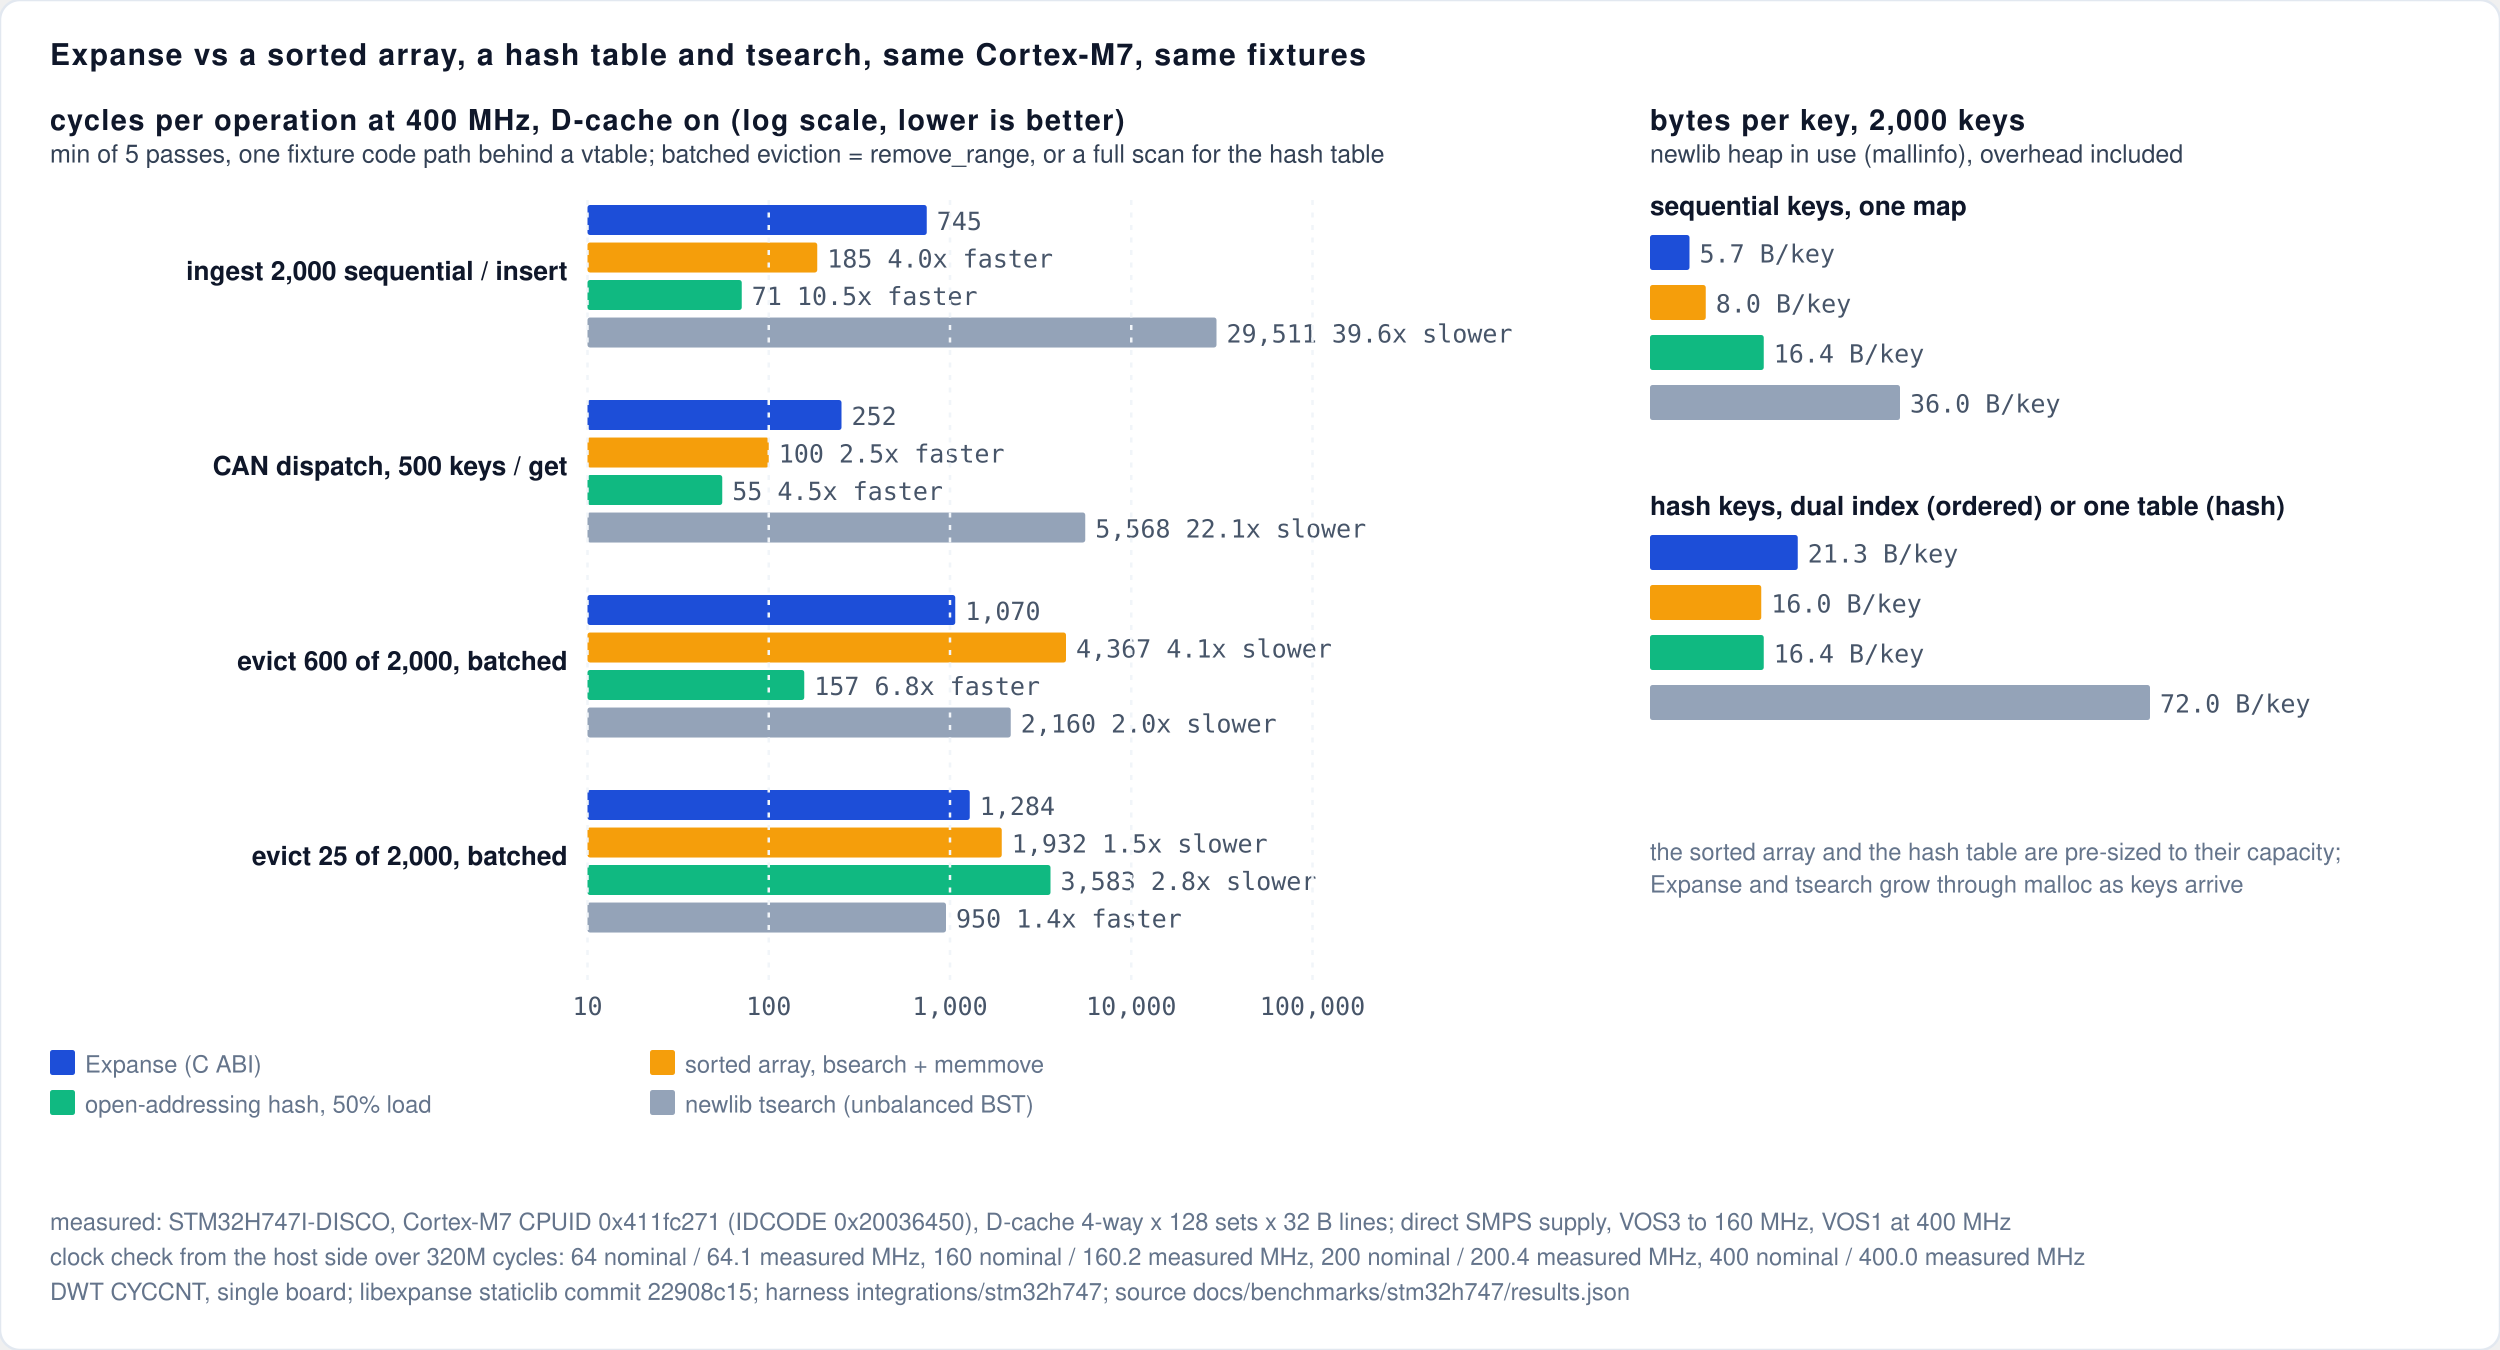
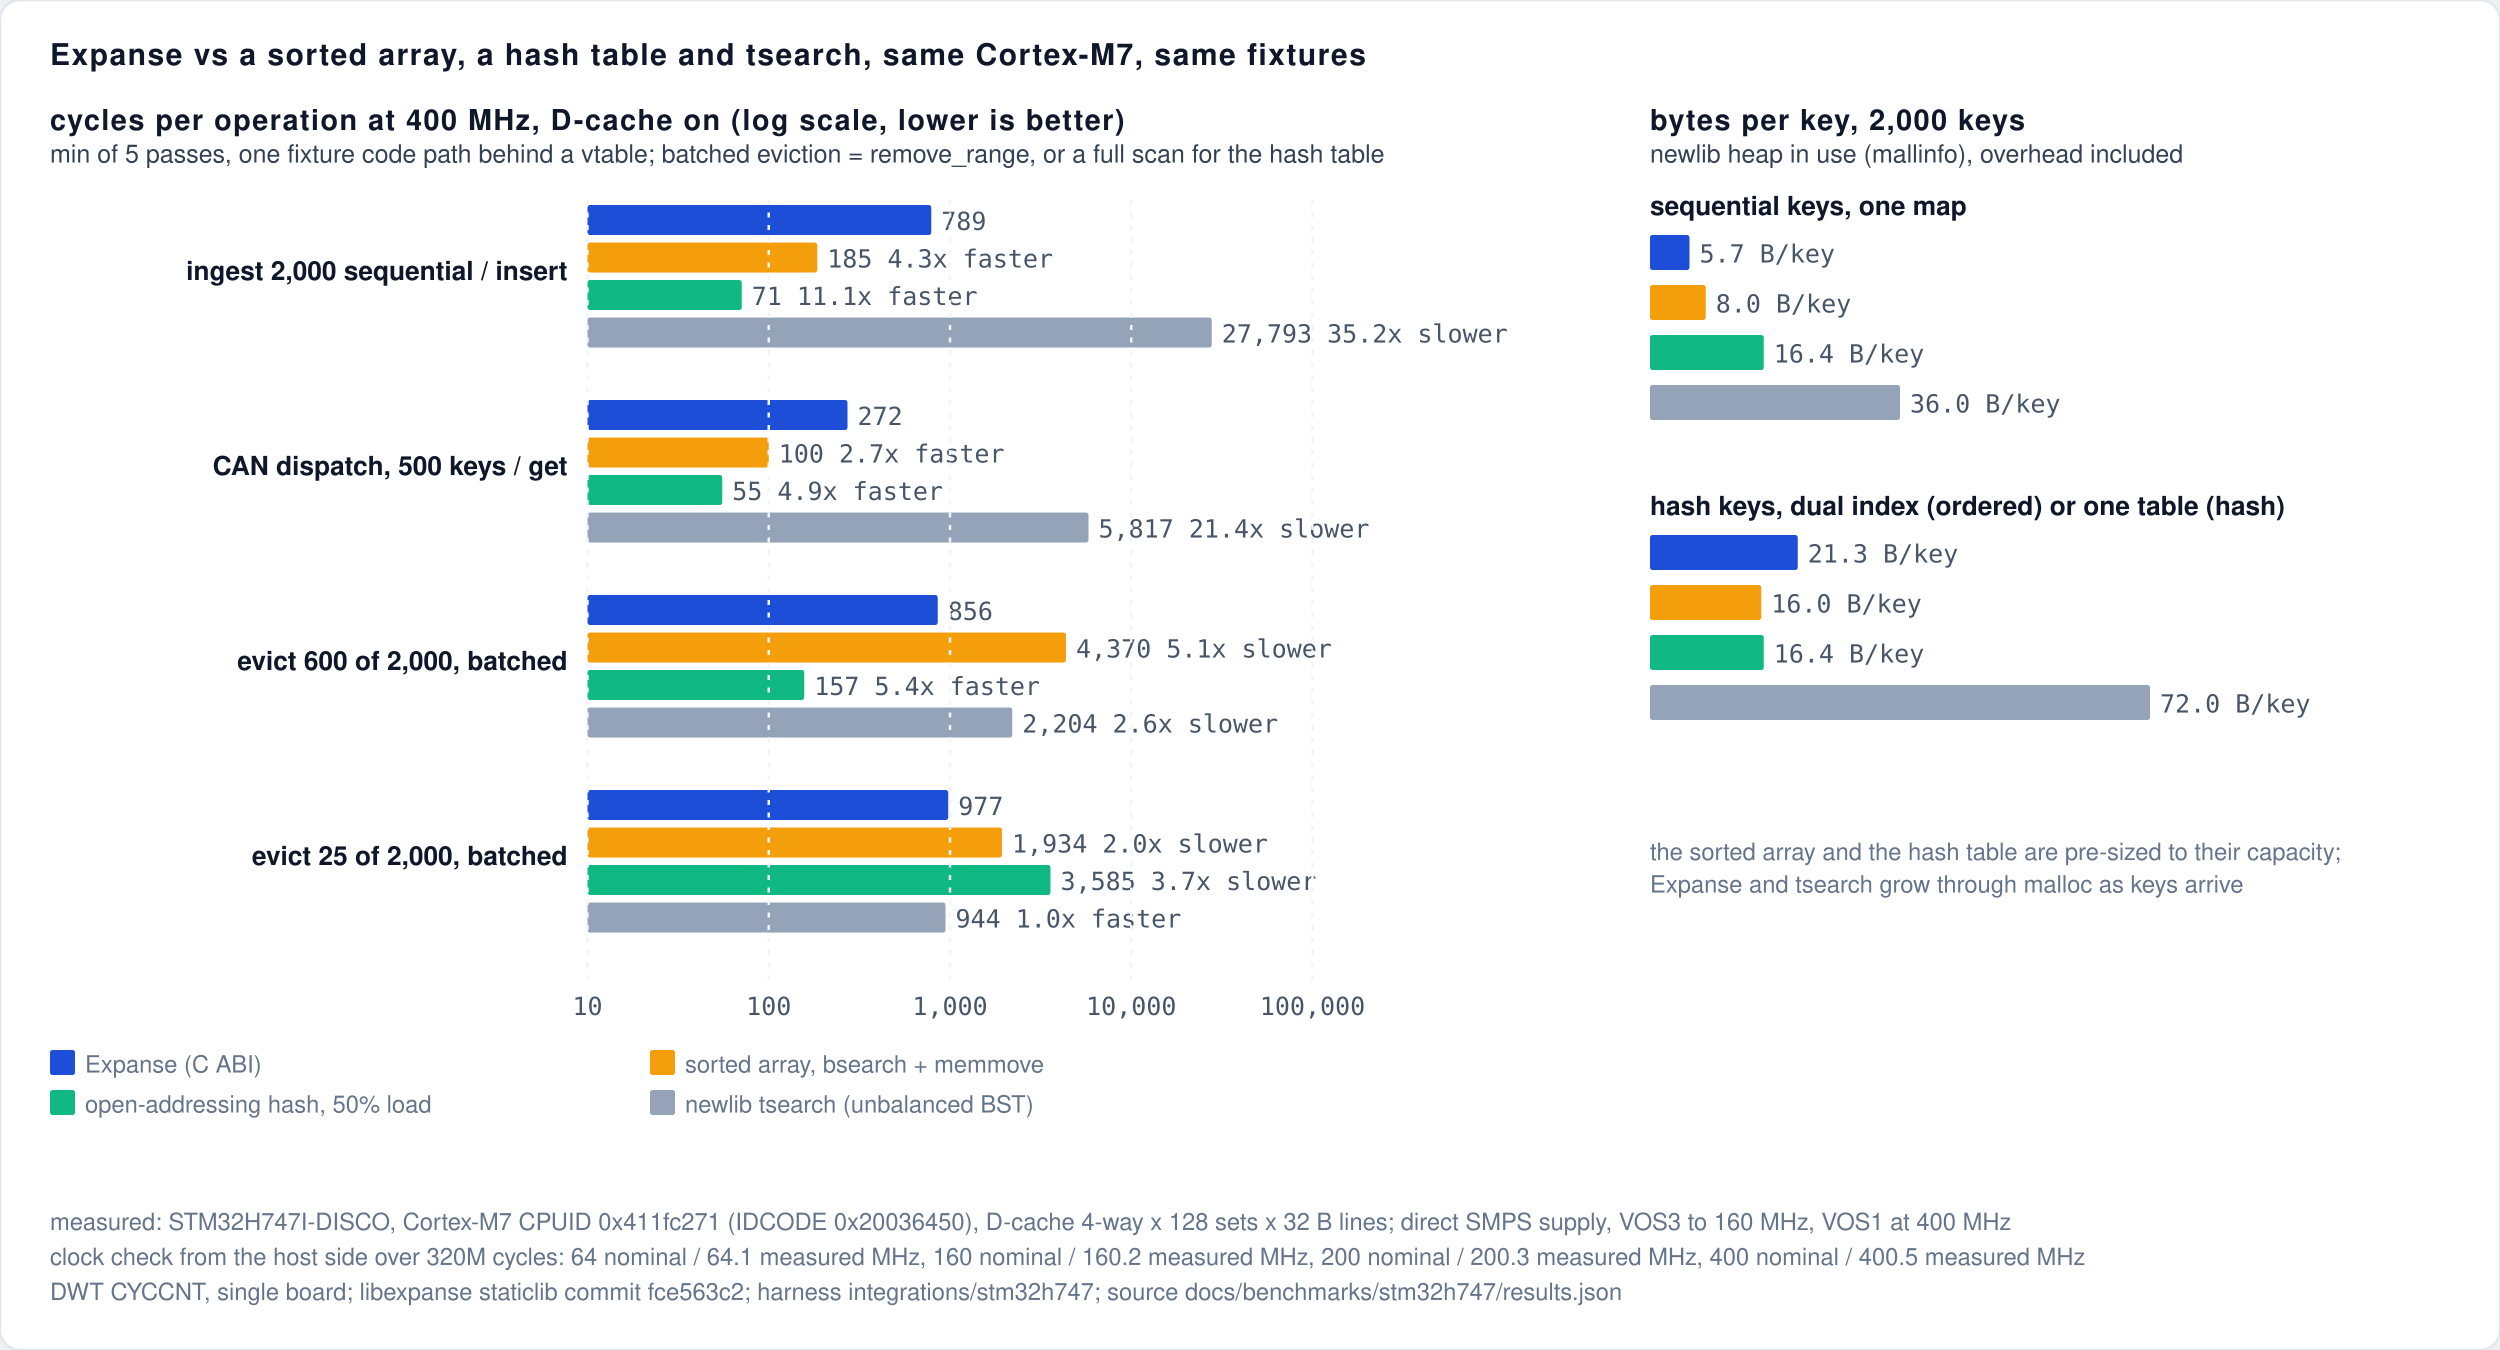
<svg xmlns="http://www.w3.org/2000/svg" role="img" viewBox="0 0 1000 540" width="100%" height="100%">
  <defs>
    <style>
      /* Light theme by default for maximum contrast on the web. */
      .bg { fill: #ffffff; }
      .border { stroke: #e2e8f0; stroke-width: 1px; fill: none; }
      .grid { stroke: #f1f5f9; stroke-width: 1px; stroke-dasharray: 2,3; }
      .axis { stroke: #cbd5e1; stroke-width: 1.5px; }
      .divider { stroke: #e2e8f0; stroke-width: 1px; }

      .t-title { font-family: -apple-system, BlinkMacSystemFont, "Segoe UI", Helvetica, Arial, sans-serif; font-size: 12px; font-weight: 700; letter-spacing: 0.6px; fill: #0f172a; text-transform: uppercase; }
      .t-chart-title { font-family: -apple-system, BlinkMacSystemFont, "Segoe UI", Helvetica, Arial, sans-serif; font-size: 11.5px; font-weight: 700; letter-spacing: 0.6px; fill: #0f172a; text-transform: uppercase; }
      .t-sub { font-family: -apple-system, BlinkMacSystemFont, "Segoe UI", Helvetica, Arial, sans-serif; font-size: 10px; font-weight: 500; fill: #334155; }
      .t-note { font-family: -apple-system, BlinkMacSystemFont, "Segoe UI", Helvetica, Arial, sans-serif; font-size: 9.5px; font-weight: 500; fill: #64748b; }
      .t-unit { font-family: ui-monospace, SFMono-Regular, Menlo, monospace; font-size: 10px; font-weight: 600; fill: #475569; }
      .t-axis-label { font-family: ui-monospace, SFMono-Regular, Menlo, monospace; font-size: 10px; font-weight: 500; fill: #475569; }
      .t-bar-label { font-family: -apple-system, BlinkMacSystemFont, "Segoe UI", Helvetica, Arial, sans-serif; font-size: 11px; font-weight: 700; fill: #0f172a; }
      .t-legend { font-family: -apple-system, BlinkMacSystemFont, "Segoe UI", Helvetica, Arial, sans-serif; font-size: 10.5px; font-weight: 600; fill: #0f172a; }
      .t-win { fill: #15803d; font-weight: 700; }
      .t-loss { fill: #b45309; font-weight: 700; }

      .t-val-accent { font-family: ui-monospace, SFMono-Regular, Menlo, monospace; font-size: 11px; font-weight: 700; fill: #15803d; text-anchor: middle; }
      .t-val-blue { font-family: ui-monospace, SFMono-Regular, Menlo, monospace; font-size: 11px; font-weight: 600; fill: #2563eb; text-anchor: middle; }
      .t-val-muted { font-family: ui-monospace, SFMono-Regular, Menlo, monospace; font-size: 11px; font-weight: 600; fill: #334155; text-anchor: middle; }
      .t-row-accent { font-family: ui-monospace, SFMono-Regular, Menlo, monospace; font-size: 10.5px; font-weight: 700; fill: #15803d; }
      .t-row-muted { font-family: ui-monospace, SFMono-Regular, Menlo, monospace; font-size: 10.5px; font-weight: 600; fill: #334155; }

      .b-expanse { fill: #16a34a; }
      .b-expanse-alt { fill: #10b981; }
      .b-hash { fill: #2563eb; }
      .b-btree { fill: #64748b; }
      .b-skipmap { fill: #94a3b8; }
      .b-other { fill: #64748b; }

      .badge-win { fill: #dcfce7; stroke: #86efac; stroke-width: 1px; rx: 3px; }
      .badge-win-text { font-family: ui-monospace, SFMono-Regular, Menlo, monospace; font-size: 9.5px; font-weight: 700; fill: #15803d; text-anchor: middle; }
      .badge-loss { fill: #fef3c7; stroke: #fcd34d; stroke-width: 1px; rx: 3px; }
      .badge-loss-text { font-family: ui-monospace, SFMono-Regular, Menlo, monospace; font-size: 9.5px; font-weight: 700; fill: #b45309; text-anchor: middle; }

      @media (prefers-color-scheme: dark) {
        .bg { fill: #0d1117; }
        .border { stroke: #30363d; }
        .grid { stroke: #21262d; }
        .axis { stroke: #484f58; }
        .divider { stroke: #21262d; }
        .t-title { fill: #f0f6fc; }
        .t-chart-title { fill: #f0f6fc; }
        .t-sub { fill: #94a3b8; }
        .t-note { fill: #94a3b8; }
        .t-unit { fill: #94a3b8; }
        .t-axis-label { fill: #94a3b8; }
        .t-bar-label { fill: #f8fafc; }
        .t-legend { fill: #f8fafc; }
        .t-win { fill: #4ade80; }
        .t-loss { fill: #fcd34d; }
        .t-val-accent { fill: #4ade80; }
        .t-val-blue { fill: #38bdf8; }
        .t-val-muted { fill: #e2e8f0; }
        .t-row-accent { fill: #4ade80; }
        .t-row-muted { fill: #e2e8f0; }
        .b-expanse { fill: #22c55e; }
        .b-expanse-alt { fill: #34d399; }
        .b-hash { fill: #3b82f6; }
        .b-btree { fill: #64748b; }
        .b-skipmap { fill: #475569; }
        .b-other { fill: #64748b; }
        .badge-win { fill: #064e3b; stroke: #059669; }
        .badge-win-text { fill: #6ee7b7; }
        .badge-loss { fill: #451a03; stroke: #d97706; }
        .badge-loss-text { fill: #fcd34d; }
      }

      :root[data-theme="dark"] .bg, [data-theme="dark"] .bg { fill: #0d1117; }
      :root[data-theme="dark"] .border, [data-theme="dark"] .border { stroke: #30363d; }
      :root[data-theme="dark"] .grid, [data-theme="dark"] .grid { stroke: #21262d; }
      :root[data-theme="dark"] .axis, [data-theme="dark"] .axis { stroke: #484f58; }
      :root[data-theme="dark"] .divider, [data-theme="dark"] .divider { stroke: #21262d; }
      :root[data-theme="dark"] .t-title, [data-theme="dark"] .t-title { fill: #f0f6fc; }
      :root[data-theme="dark"] .t-chart-title, [data-theme="dark"] .t-chart-title { fill: #f0f6fc; }
      :root[data-theme="dark"] .t-sub, [data-theme="dark"] .t-sub { fill: #94a3b8; }
      :root[data-theme="dark"] .t-note, [data-theme="dark"] .t-note { fill: #94a3b8; }
      :root[data-theme="dark"] .t-unit, [data-theme="dark"] .t-unit { fill: #94a3b8; }
      :root[data-theme="dark"] .t-axis-label, [data-theme="dark"] .t-axis-label { fill: #94a3b8; }
      :root[data-theme="dark"] .t-bar-label, [data-theme="dark"] .t-bar-label { fill: #f8fafc; }
      :root[data-theme="dark"] .t-legend, [data-theme="dark"] .t-legend { fill: #f8fafc; }
      :root[data-theme="dark"] .t-win, [data-theme="dark"] .t-win { fill: #4ade80; }
      :root[data-theme="dark"] .t-loss, [data-theme="dark"] .t-loss { fill: #fcd34d; }
      :root[data-theme="dark"] .t-val-accent, [data-theme="dark"] .t-val-accent { fill: #4ade80; }
      :root[data-theme="dark"] .t-val-blue, [data-theme="dark"] .t-val-blue { fill: #38bdf8; }
      :root[data-theme="dark"] .t-val-muted, [data-theme="dark"] .t-val-muted { fill: #e2e8f0; }
      :root[data-theme="dark"] .t-row-accent, [data-theme="dark"] .t-row-accent { fill: #4ade80; }
      :root[data-theme="dark"] .t-row-muted, [data-theme="dark"] .t-row-muted { fill: #e2e8f0; }
      :root[data-theme="dark"] .b-expanse, [data-theme="dark"] .b-expanse { fill: #22c55e; }
      :root[data-theme="dark"] .b-expanse-alt, [data-theme="dark"] .b-expanse-alt { fill: #34d399; }
      :root[data-theme="dark"] .b-hash, [data-theme="dark"] .b-hash { fill: #3b82f6; }
      :root[data-theme="dark"] .b-btree, [data-theme="dark"] .b-btree { fill: #64748b; }
      :root[data-theme="dark"] .b-skipmap, [data-theme="dark"] .b-skipmap { fill: #475569; }
      :root[data-theme="dark"] .b-other, [data-theme="dark"] .b-other { fill: #64748b; }
      :root[data-theme="dark"] .badge-win, [data-theme="dark"] .badge-win { fill: #064e3b; stroke: #059669; }
      :root[data-theme="dark"] .badge-win-text, [data-theme="dark"] .badge-win-text { fill: #6ee7b7; }
      :root[data-theme="dark"] .badge-loss, [data-theme="dark"] .badge-loss { fill: #451a03; stroke: #d97706; }
      :root[data-theme="dark"] .badge-loss-text, [data-theme="dark"] .badge-loss-text { fill: #fcd34d; }
    </style>
  </defs>
  <rect width="100%" height="100%" class="bg" rx="8" />
  <rect width="100%" height="100%" class="border" rx="8" />
  <text x="20" y="26" class="t-title">Expanse vs a sorted array, a hash table and tsearch, same Cortex-M7, same fixtures</text>
  <g transform="translate(20, 52)">
    <text x="0" y="0" class="t-chart-title">cycles per operation at 400 MHz, D-cache on (log scale, lower is better)</text>
    <text x="0" y="13" class="t-sub">min of 5 passes, one fixture code path behind a vtable; batched eviction = remove_range, or a full scan for the hash table</text>
    <text x="207" y="60" class="t-legend" text-anchor="end">ingest 2,000 sequential / insert</text>
-     <rect x="215" y="30" width="135.7" height="12" rx="1" style="fill:#1d4ed8" />
-     <text x="354.7" y="40" class="t-axis-label">745</text>
+     <rect x="215" y="30" width="137.5" height="12" rx="1" style="fill:#1d4ed8" />
+     <text x="356.5" y="40" class="t-axis-label">789</text>
    <rect x="215" y="45" width="91.9" height="12" rx="1" style="fill:#f59e0b" />
-     <text x="310.9" y="55" class="t-axis-label">185  4.0x faster</text>
+     <text x="310.9" y="55" class="t-axis-label">185  4.3x faster</text>
    <rect x="215" y="60" width="61.7" height="12" rx="1" style="fill:#10b981" />
-     <text x="280.7" y="70" class="t-axis-label">71  10.5x faster</text>
-     <rect x="215" y="75" width="251.6" height="12" rx="1" style="fill:#94a3b8" />
-     <text x="470.6" y="85" class="t-axis-label">29,511  39.6x slower</text>
+     <text x="280.7" y="70" class="t-axis-label">71  11.1x faster</text>
+     <rect x="215" y="75" width="249.7" height="12" rx="1" style="fill:#94a3b8" />
+     <text x="468.7" y="85" class="t-axis-label">27,793  35.2x slower</text>
    <text x="207" y="138" class="t-legend" text-anchor="end">CAN dispatch, 500 keys / get</text>
-     <rect x="215" y="108" width="101.6" height="12" rx="1" style="fill:#1d4ed8" />
-     <text x="320.6" y="118" class="t-axis-label">252</text>
+     <rect x="215" y="108" width="104.0" height="12" rx="1" style="fill:#1d4ed8" />
+     <text x="323.0" y="118" class="t-axis-label">272</text>
    <rect x="215" y="123" width="72.5" height="12" rx="1" style="fill:#f59e0b" />
-     <text x="291.5" y="133" class="t-axis-label">100  2.5x faster</text>
+     <text x="291.5" y="133" class="t-axis-label">100  2.7x faster</text>
    <rect x="215" y="138" width="53.9" height="12" rx="1" style="fill:#10b981" />
-     <text x="272.9" y="148" class="t-axis-label">55  4.5x faster</text>
-     <rect x="215" y="153" width="199.1" height="12" rx="1" style="fill:#94a3b8" />
-     <text x="418.1" y="163" class="t-axis-label">5,568  22.1x slower</text>
+     <text x="272.9" y="148" class="t-axis-label">55  4.9x faster</text>
+     <rect x="215" y="153" width="200.4" height="12" rx="1" style="fill:#94a3b8" />
+     <text x="419.4" y="163" class="t-axis-label">5,817  21.4x slower</text>
    <text x="207" y="216" class="t-legend" text-anchor="end">evict 600 of 2,000, batched</text>
-     <rect x="215" y="186" width="147.1" height="12" rx="1" style="fill:#1d4ed8" />
-     <text x="366.1" y="196" class="t-axis-label">1,070</text>
+     <rect x="215" y="186" width="140.1" height="12" rx="1" style="fill:#1d4ed8" />
+     <text x="359.1" y="196" class="t-axis-label">856</text>
    <rect x="215" y="201" width="191.4" height="12" rx="1" style="fill:#f59e0b" />
-     <text x="410.4" y="211" class="t-axis-label">4,367  4.1x slower</text>
+     <text x="410.4" y="211" class="t-axis-label">4,370  5.1x slower</text>
    <rect x="215" y="216" width="86.7" height="12" rx="1" style="fill:#10b981" />
-     <text x="305.7" y="226" class="t-axis-label">157  6.8x faster</text>
-     <rect x="215" y="231" width="169.3" height="12" rx="1" style="fill:#94a3b8" />
-     <text x="388.3" y="241" class="t-axis-label">2,160  2.0x slower</text>
+     <text x="305.7" y="226" class="t-axis-label">157  5.4x faster</text>
+     <rect x="215" y="231" width="169.9" height="12" rx="1" style="fill:#94a3b8" />
+     <text x="388.9" y="241" class="t-axis-label">2,204  2.6x slower</text>
    <text x="207" y="294" class="t-legend" text-anchor="end">evict 25 of 2,000, batched</text>
-     <rect x="215" y="264" width="152.9" height="12" rx="1" style="fill:#1d4ed8" />
-     <text x="371.9" y="274" class="t-axis-label">1,284</text>
-     <rect x="215" y="279" width="165.7" height="12" rx="1" style="fill:#f59e0b" />
-     <text x="384.7" y="289" class="t-axis-label">1,932  1.5x slower</text>
+     <rect x="215" y="264" width="144.3" height="12" rx="1" style="fill:#1d4ed8" />
+     <text x="363.3" y="274" class="t-axis-label">977</text>
+     <rect x="215" y="279" width="165.8" height="12" rx="1" style="fill:#f59e0b" />
+     <text x="384.8" y="289" class="t-axis-label">1,934  2.0x slower</text>
    <rect x="215" y="294" width="185.2" height="12" rx="1" style="fill:#10b981" />
-     <text x="404.2" y="304" class="t-axis-label">3,583  2.8x slower</text>
-     <rect x="215" y="309" width="143.4" height="12" rx="1" style="fill:#94a3b8" />
-     <text x="362.4" y="319" class="t-axis-label">950  1.4x faster</text>
+     <text x="404.2" y="304" class="t-axis-label">3,585  3.7x slower</text>
+     <rect x="215" y="309" width="143.2" height="12" rx="1" style="fill:#94a3b8" />
+     <text x="362.2" y="319" class="t-axis-label">944  1.0x faster</text>
    <line x1="215.0" y1="28" x2="215.0" y2="342" class="grid" />
    <text x="215.0" y="354" class="t-axis-label" text-anchor="middle">10</text>
    <line x1="287.5" y1="28" x2="287.5" y2="342" class="grid" />
    <text x="287.5" y="354" class="t-axis-label" text-anchor="middle">100</text>
    <line x1="360.0" y1="28" x2="360.0" y2="342" class="grid" />
    <text x="360.0" y="354" class="t-axis-label" text-anchor="middle">1,000</text>
    <line x1="432.5" y1="28" x2="432.5" y2="342" class="grid" />
    <text x="432.5" y="354" class="t-axis-label" text-anchor="middle">10,000</text>
    <line x1="505.0" y1="28" x2="505.0" y2="342" class="grid" />
    <text x="505.0" y="354" class="t-axis-label" text-anchor="middle">100,000</text>
    <rect x="0" y="368" width="10" height="10" rx="1" style="fill:#1d4ed8" />
    <text x="14" y="377" class="t-note">Expanse (C ABI)</text>
    <rect x="240" y="368" width="10" height="10" rx="1" style="fill:#f59e0b" />
    <text x="254" y="377" class="t-note">sorted array, bsearch + memmove</text>
    <rect x="0" y="384" width="10" height="10" rx="1" style="fill:#10b981" />
    <text x="14" y="393" class="t-note">open-addressing hash, 50% load</text>
    <rect x="240" y="384" width="10" height="10" rx="1" style="fill:#94a3b8" />
    <text x="254" y="393" class="t-note">newlib tsearch (unbalanced BST)</text>
  </g>
  <g transform="translate(660, 52)">
    <text x="0" y="0" class="t-chart-title">bytes per key, 2,000 keys</text>
    <text x="0" y="13" class="t-sub">newlib heap in use (mallinfo), overhead included</text>
    <text x="0" y="34" class="t-legend">sequential keys, one map</text>
    <rect x="0" y="42" width="15.8" height="14" rx="1" style="fill:#1d4ed8" />
    <text x="19.8" y="53" class="t-axis-label">5.7 B/key</text>
    <rect x="0" y="62" width="22.3" height="14" rx="1" style="fill:#f59e0b" />
    <text x="26.3" y="73" class="t-axis-label">8.0 B/key</text>
    <rect x="0" y="82" width="45.5" height="14" rx="1" style="fill:#10b981" />
    <text x="49.5" y="93" class="t-axis-label">16.4 B/key</text>
    <rect x="0" y="102" width="100.0" height="14" rx="1" style="fill:#94a3b8" />
    <text x="104.0" y="113" class="t-axis-label">36.0 B/key</text>
    <text x="0" y="154" class="t-legend">hash keys, dual index (ordered) or one table (hash)</text>
    <rect x="0" y="162" width="59.1" height="14" rx="1" style="fill:#1d4ed8" />
    <text x="63.1" y="173" class="t-axis-label">21.3 B/key</text>
    <rect x="0" y="182" width="44.5" height="14" rx="1" style="fill:#f59e0b" />
    <text x="48.5" y="193" class="t-axis-label">16.0 B/key</text>
    <rect x="0" y="202" width="45.5" height="14" rx="1" style="fill:#10b981" />
    <text x="49.5" y="213" class="t-axis-label">16.4 B/key</text>
    <rect x="0" y="222" width="200.0" height="14" rx="1" style="fill:#94a3b8" />
    <text x="204.0" y="233" class="t-axis-label">72.0 B/key</text>
    <text x="0" y="292" class="t-note">the sorted array and the hash table are pre-sized to their capacity;</text>
    <text x="0" y="305" class="t-note">Expanse and tsearch grow through malloc as keys arrive</text>
  </g>
  <text x="20" y="492" class="t-note">measured: STM32H747I-DISCO, Cortex-M7 CPUID 0x411fc271 (IDCODE 0x20036450), D-cache 4-way x 128 sets x 32 B lines; direct SMPS supply, VOS3 to 160 MHz, VOS1 at 400 MHz</text>
-   <text x="20" y="506" class="t-note">clock check from the host side over 320M cycles: 64 nominal / 64.1 measured MHz, 160 nominal / 160.2 measured MHz, 200 nominal / 200.4 measured MHz, 400 nominal / 400.0 measured MHz</text>
-   <text x="20" y="520" class="t-note">DWT CYCCNT, single board; libexpanse staticlib commit 22908c15; harness integrations/stm32h747; source docs/benchmarks/stm32h747/results.json</text>
+   <text x="20" y="506" class="t-note">clock check from the host side over 320M cycles: 64 nominal / 64.1 measured MHz, 160 nominal / 160.2 measured MHz, 200 nominal / 200.3 measured MHz, 400 nominal / 400.5 measured MHz</text>
+   <text x="20" y="520" class="t-note">DWT CYCCNT, single board; libexpanse staticlib commit fce563c2; harness integrations/stm32h747; source docs/benchmarks/stm32h747/results.json</text>
</svg>
